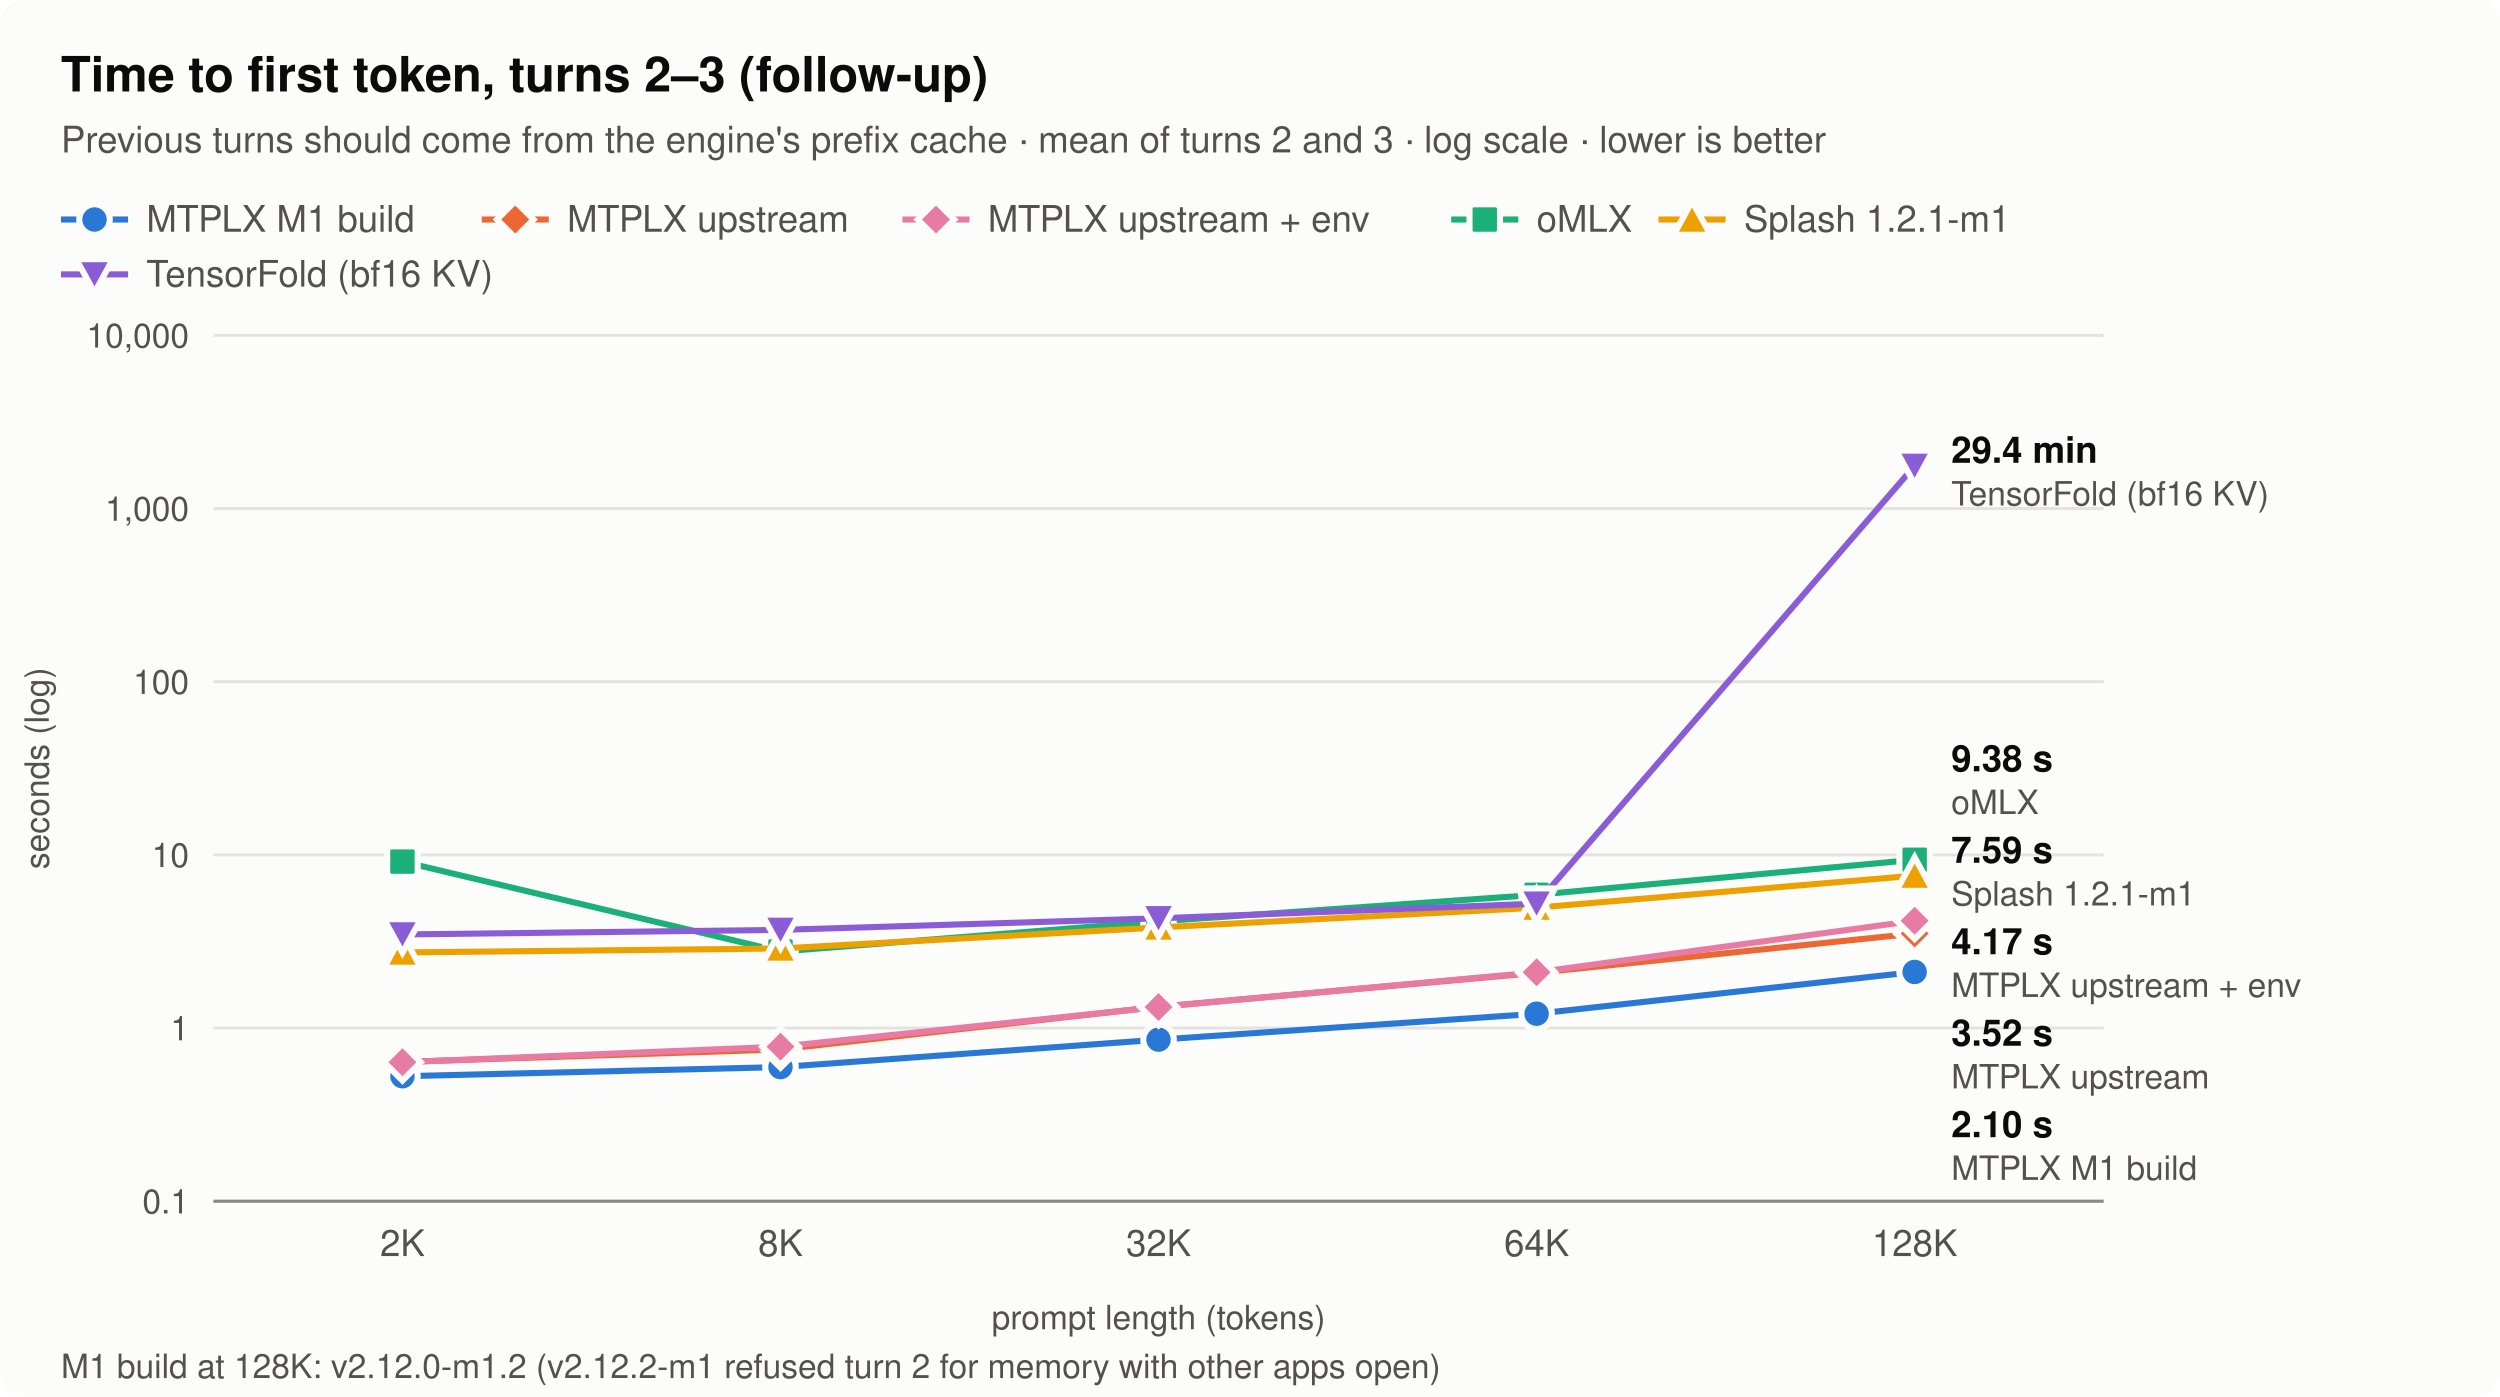
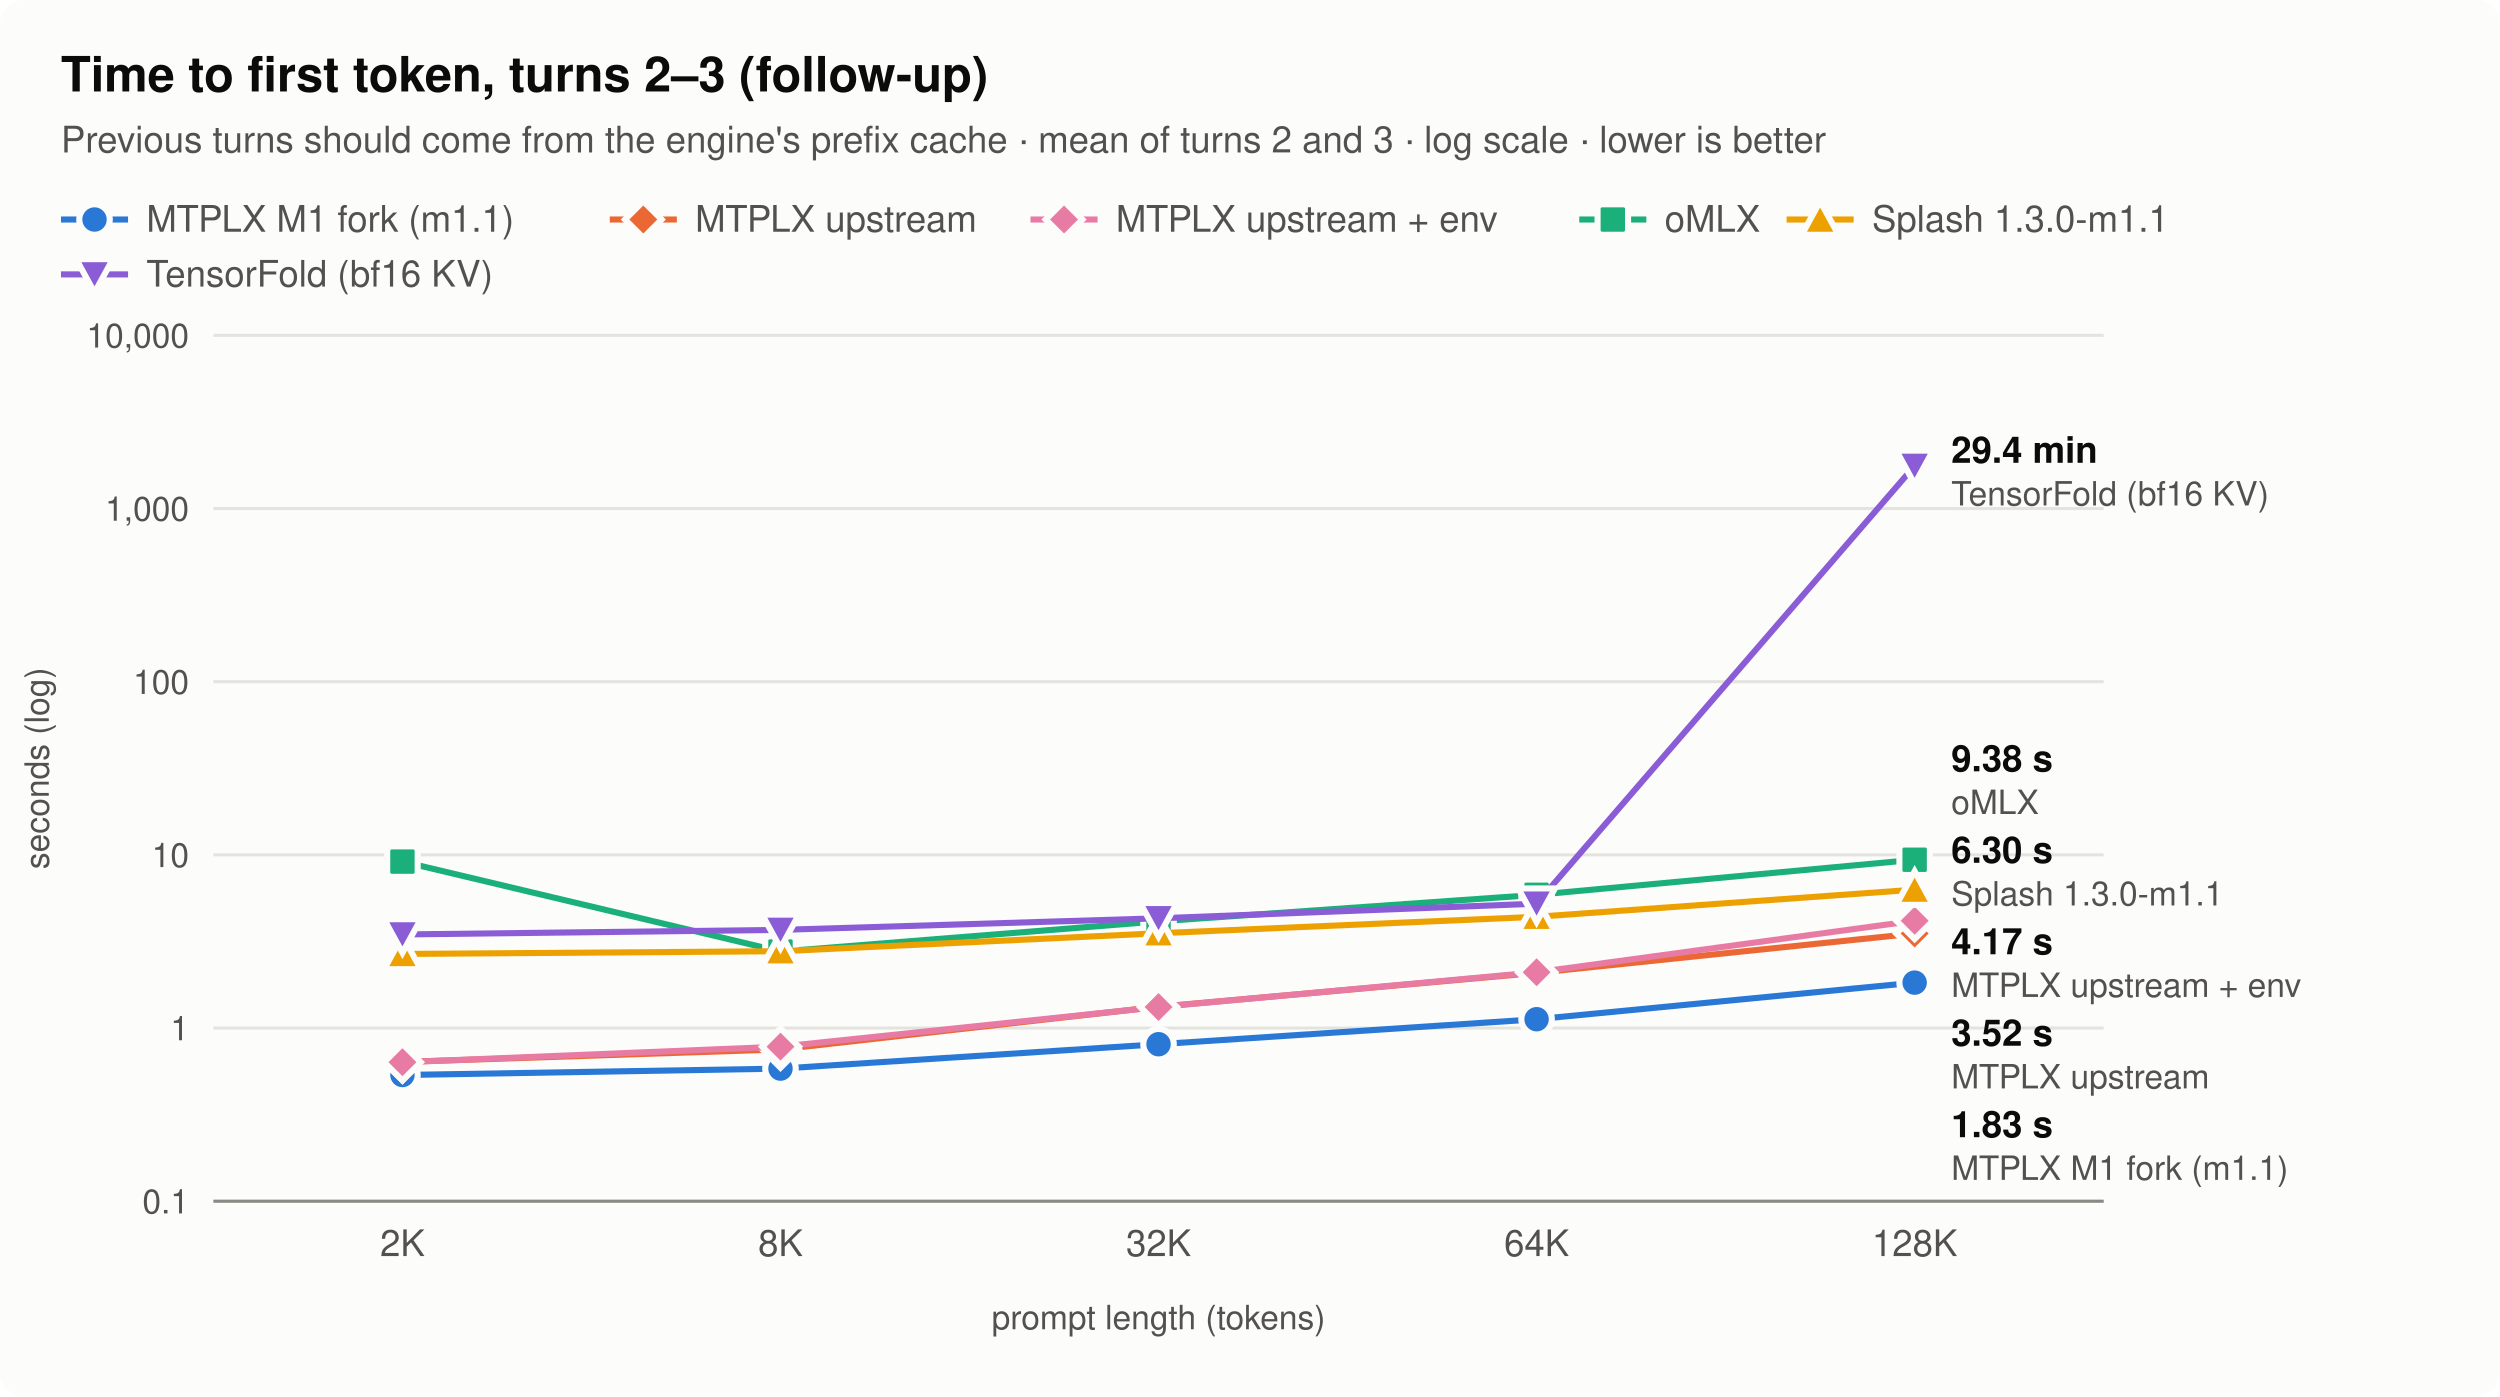
<svg xmlns="http://www.w3.org/2000/svg" viewBox="0 0 820 458" width="820" height="458" role="img" aria-label="Time to first token, turns 2–3 (follow-up)" font-family="-apple-system,BlinkMacSystemFont,Segoe UI,Helvetica,Arial,sans-serif">
  <rect width="820" height="458" rx="8" fill="#fcfcfb" />
  <text x="20" y="30" fill="#0b0b0b" font-size="16" font-weight="600">Time to first token, turns 2–3 (follow-up)</text>
  <text x="20" y="50" fill="#52514e" font-size="12">Previous turns should come from the engine's prefix cache · mean of turns 2 and 3 · log scale · lower is better</text>
  <line x1="20" x2="42" y1="72" y2="72" stroke="#2a78d6" stroke-width="2" />
  <circle cx="31" cy="72" r="5" fill="#2a78d6" stroke="#fcfcfb" stroke-width="2" />
-   <text x="48" y="76" fill="#52514e" font-size="12">MTPLX M1 build</text>
-   <line x1="158" x2="180" y1="72" y2="72" stroke="#eb6834" stroke-width="2" />
-   <path d="M169 66L175 72L169 78L163 72Z" fill="#eb6834" stroke="#fcfcfb" stroke-width="2" />
-   <text x="186" y="76" fill="#52514e" font-size="12">MTPLX upstream</text>
-   <line x1="296" x2="318" y1="72" y2="72" stroke="#e87ba4" stroke-width="2" />
-   <path d="M307 66L313 72L307 78L301 72Z" fill="#e87ba4" stroke="#fcfcfb" stroke-width="2" />
-   <text x="324" y="76" fill="#52514e" font-size="12">MTPLX upstream + env</text>
-   <line x1="476" x2="498" y1="72" y2="72" stroke="#1baf7a" stroke-width="2" />
-   <rect x="482" y="67" width="10" height="10" rx="1.5" fill="#1baf7a" stroke="#fcfcfb" stroke-width="2" />
-   <text x="504" y="76" fill="#52514e" font-size="12">oMLX</text>
-   <line x1="544" x2="566" y1="72" y2="72" stroke="#eda100" stroke-width="2" />
-   <path d="M555 66L561 77L549 77Z" fill="#eda100" stroke="#fcfcfb" stroke-width="2" />
-   <text x="572" y="76" fill="#52514e" font-size="12">Splash 1.2.1-m1</text>
+   <text x="48" y="76" fill="#52514e" font-size="12">MTPLX M1 fork (m1.1)</text>
+   <line x1="200" x2="222" y1="72" y2="72" stroke="#eb6834" stroke-width="2" />
+   <path d="M211 66L217 72L211 78L205 72Z" fill="#eb6834" stroke="#fcfcfb" stroke-width="2" />
+   <text x="228" y="76" fill="#52514e" font-size="12">MTPLX upstream</text>
+   <line x1="338" x2="360" y1="72" y2="72" stroke="#e87ba4" stroke-width="2" />
+   <path d="M349 66L355 72L349 78L343 72Z" fill="#e87ba4" stroke="#fcfcfb" stroke-width="2" />
+   <text x="366" y="76" fill="#52514e" font-size="12">MTPLX upstream + env</text>
+   <line x1="518" x2="540" y1="72" y2="72" stroke="#1baf7a" stroke-width="2" />
+   <rect x="524" y="67" width="10" height="10" rx="1.5" fill="#1baf7a" stroke="#fcfcfb" stroke-width="2" />
+   <text x="546" y="76" fill="#52514e" font-size="12">oMLX</text>
+   <line x1="586" x2="608" y1="72" y2="72" stroke="#eda100" stroke-width="2" />
+   <path d="M597 66L603 77L591 77Z" fill="#eda100" stroke="#fcfcfb" stroke-width="2" />
+   <text x="614" y="76" fill="#52514e" font-size="12">Splash 1.3.0-m1.1</text>
  <line x1="20" x2="42" y1="90" y2="90" stroke="#8a5cd6" stroke-width="2" />
  <path d="M31 96L37 85L25 85Z" fill="#8a5cd6" stroke="#fcfcfb" stroke-width="2" />
  <text x="48" y="94" fill="#52514e" font-size="12">TensorFold (bf16 KV)</text>
  <line x1="70" x2="690" y1="394.0" y2="394.0" stroke="#e4e3de" />
  <text x="62" y="398.0" fill="#52514e" font-size="11" text-anchor="end">0.1</text>
  <line x1="70" x2="690" y1="337.2" y2="337.2" stroke="#e4e3de" />
  <text x="62" y="341.2" fill="#52514e" font-size="11" text-anchor="end">1</text>
  <line x1="70" x2="690" y1="280.4" y2="280.4" stroke="#e4e3de" />
  <text x="62" y="284.4" fill="#52514e" font-size="11" text-anchor="end">10</text>
  <line x1="70" x2="690" y1="223.6" y2="223.6" stroke="#e4e3de" />
  <text x="62" y="227.6" fill="#52514e" font-size="11" text-anchor="end">100</text>
  <line x1="70" x2="690" y1="166.8" y2="166.8" stroke="#e4e3de" />
  <text x="62" y="170.8" fill="#52514e" font-size="11" text-anchor="end">1,000</text>
  <line x1="70" x2="690" y1="110.0" y2="110.0" stroke="#e4e3de" />
  <text x="62" y="114.0" fill="#52514e" font-size="11" text-anchor="end">10,000</text>
  <line x1="70" x2="690" y1="394" y2="394" stroke="#8a8983" />
  <text x="132.0" y="412" fill="#52514e" font-size="12" text-anchor="middle">2K</text>
  <text x="256.0" y="412" fill="#52514e" font-size="12" text-anchor="middle">8K</text>
  <text x="380.0" y="412" fill="#52514e" font-size="12" text-anchor="middle">32K</text>
  <text x="504.0" y="412" fill="#52514e" font-size="12" text-anchor="middle">64K</text>
  <text x="628.0" y="412" fill="#52514e" font-size="12" text-anchor="middle">128K</text>
  <text x="380.0" y="436" fill="#52514e" font-size="11" text-anchor="middle">prompt length (tokens)</text>
  <text x="16" y="252.0" fill="#52514e" font-size="11" text-anchor="middle" transform="rotate(-90 16 252.0)">seconds (log)</text>
-   <polyline points="132.0,353.0 256.0,350.0 380.0,341.0 504.0,332.5 628.0,318.8" fill="none" stroke="#2a78d6" stroke-width="2" stroke-linejoin="round" />
-   <circle cx="132.0" cy="353.0" r="5" fill="#2a78d6" stroke="#fcfcfb" stroke-width="2" />
-   <circle cx="256.0" cy="350.0" r="5" fill="#2a78d6" stroke="#fcfcfb" stroke-width="2" />
-   <circle cx="380.0" cy="341.0" r="5" fill="#2a78d6" stroke="#fcfcfb" stroke-width="2" />
-   <circle cx="504.0" cy="332.5" r="5" fill="#2a78d6" stroke="#fcfcfb" stroke-width="2" />
-   <circle cx="628.0" cy="318.8" r="5" fill="#2a78d6" stroke="#fcfcfb" stroke-width="2" />
+   <polyline points="132.0,352.6 256.0,350.5 380.0,342.5 504.0,334.3 628.0,322.3" fill="none" stroke="#2a78d6" stroke-width="2" stroke-linejoin="round" />
+   <circle cx="132.0" cy="352.6" r="5" fill="#2a78d6" stroke="#fcfcfb" stroke-width="2" />
+   <circle cx="256.0" cy="350.5" r="5" fill="#2a78d6" stroke="#fcfcfb" stroke-width="2" />
+   <circle cx="380.0" cy="342.5" r="5" fill="#2a78d6" stroke="#fcfcfb" stroke-width="2" />
+   <circle cx="504.0" cy="334.3" r="5" fill="#2a78d6" stroke="#fcfcfb" stroke-width="2" />
+   <circle cx="628.0" cy="322.3" r="5" fill="#2a78d6" stroke="#fcfcfb" stroke-width="2" />
  <polyline points="132.0,348.3 256.0,344.2 380.0,330.2 504.0,319.1 628.0,306.2" fill="none" stroke="#eb6834" stroke-width="2" stroke-linejoin="round" />
  <path d="M132.0 342.3L138.0 348.3L132.0 354.3L126.0 348.3Z" fill="#eb6834" stroke="#fcfcfb" stroke-width="2" />
  <path d="M256.0 338.2L262.0 344.2L256.0 350.2L250.0 344.2Z" fill="#eb6834" stroke="#fcfcfb" stroke-width="2" />
  <path d="M380.0 324.2L386.0 330.2L380.0 336.2L374.0 330.2Z" fill="#eb6834" stroke="#fcfcfb" stroke-width="2" />
  <path d="M504.0 313.1L510.0 319.1L504.0 325.1L498.0 319.1Z" fill="#eb6834" stroke="#fcfcfb" stroke-width="2" />
  <path d="M628.0 300.2L634.0 306.2L628.0 312.2L622.0 306.2Z" fill="#eb6834" stroke="#fcfcfb" stroke-width="2" />
  <polyline points="132.0,348.4 256.0,343.3 380.0,330.3 504.0,318.9 628.0,302.0" fill="none" stroke="#e87ba4" stroke-width="2" stroke-linejoin="round" />
  <path d="M132.0 342.4L138.0 348.4L132.0 354.4L126.0 348.4Z" fill="#e87ba4" stroke="#fcfcfb" stroke-width="2" />
  <path d="M256.0 337.3L262.0 343.3L256.0 349.3L250.0 343.3Z" fill="#e87ba4" stroke="#fcfcfb" stroke-width="2" />
  <path d="M380.0 324.3L386.0 330.3L380.0 336.3L374.0 330.3Z" fill="#e87ba4" stroke="#fcfcfb" stroke-width="2" />
  <path d="M504.0 312.9L510.0 318.9L504.0 324.9L498.0 318.9Z" fill="#e87ba4" stroke="#fcfcfb" stroke-width="2" />
  <path d="M628.0 296.0L634.0 302.0L628.0 308.0L622.0 302.0Z" fill="#e87ba4" stroke="#fcfcfb" stroke-width="2" />
  <polyline points="132.0,282.6 256.0,312.1 380.0,302.2 504.0,293.5 628.0,282.0" fill="none" stroke="#1baf7a" stroke-width="2" stroke-linejoin="round" />
  <rect x="127.0" y="277.6" width="10" height="10" rx="1.5" fill="#1baf7a" stroke="#fcfcfb" stroke-width="2" />
  <rect x="251.0" y="307.1" width="10" height="10" rx="1.5" fill="#1baf7a" stroke="#fcfcfb" stroke-width="2" />
  <rect x="375.0" y="297.2" width="10" height="10" rx="1.5" fill="#1baf7a" stroke="#fcfcfb" stroke-width="2" />
  <rect x="499.0" y="288.5" width="10" height="10" rx="1.5" fill="#1baf7a" stroke="#fcfcfb" stroke-width="2" />
  <rect x="623.0" y="277.0" width="10" height="10" rx="1.5" fill="#1baf7a" stroke="#fcfcfb" stroke-width="2" />
-   <polyline points="132.0,312.4 256.0,311.1 380.0,304.2 504.0,297.7 628.0,287.2" fill="none" stroke="#eda100" stroke-width="2" stroke-linejoin="round" />
-   <path d="M132.0 306.4L138.0 317.4L126.0 317.4Z" fill="#eda100" stroke="#fcfcfb" stroke-width="2" />
-   <path d="M256.0 305.1L262.0 316.1L250.0 316.1Z" fill="#eda100" stroke="#fcfcfb" stroke-width="2" />
-   <path d="M380.0 298.2L386.0 309.2L374.0 309.2Z" fill="#eda100" stroke="#fcfcfb" stroke-width="2" />
-   <path d="M504.0 291.7L510.0 302.7L498.0 302.7Z" fill="#eda100" stroke="#fcfcfb" stroke-width="2" />
-   <path d="M628.0 281.2L634.0 292.2L622.0 292.2Z" fill="#eda100" stroke="#fcfcfb" stroke-width="2" />
+   <polyline points="132.0,312.9 256.0,312.0 380.0,306.1 504.0,300.7 628.0,291.8" fill="none" stroke="#eda100" stroke-width="2" stroke-linejoin="round" />
+   <path d="M132.0 306.9L138.0 317.9L126.0 317.9Z" fill="#eda100" stroke="#fcfcfb" stroke-width="2" />
+   <path d="M256.0 306.0L262.0 317.0L250.0 317.0Z" fill="#eda100" stroke="#fcfcfb" stroke-width="2" />
+   <path d="M380.0 300.1L386.0 311.1L374.0 311.1Z" fill="#eda100" stroke="#fcfcfb" stroke-width="2" />
+   <path d="M504.0 294.7L510.0 305.7L498.0 305.7Z" fill="#eda100" stroke="#fcfcfb" stroke-width="2" />
+   <path d="M628.0 285.8L634.0 296.8L622.0 296.8Z" fill="#eda100" stroke="#fcfcfb" stroke-width="2" />
  <polyline points="132.0,306.5 256.0,305.0 380.0,301.2 504.0,296.4 628.0,152.8" fill="none" stroke="#8a5cd6" stroke-width="2" stroke-linejoin="round" />
  <path d="M132.0 312.5L138.0 301.5L126.0 301.5Z" fill="#8a5cd6" stroke="#fcfcfb" stroke-width="2" />
  <path d="M256.0 311.0L262.0 300.0L250.0 300.0Z" fill="#8a5cd6" stroke="#fcfcfb" stroke-width="2" />
  <path d="M380.0 307.2L386.0 296.2L374.0 296.2Z" fill="#8a5cd6" stroke="#fcfcfb" stroke-width="2" />
  <path d="M504.0 302.4L510.0 291.4L498.0 291.4Z" fill="#8a5cd6" stroke="#fcfcfb" stroke-width="2" />
  <path d="M628.0 158.8L634.0 147.8L622.0 147.8Z" fill="#8a5cd6" stroke="#fcfcfb" stroke-width="2" />
  <text x="640.0" y="151.8" fill="#0b0b0b" font-size="12" font-weight="600">29.4 min</text>
  <text x="640.0" y="165.8" fill="#52514e" font-size="11">TensorFold (bf16 KV)</text>
  <text x="640.0" y="253.0" fill="#0b0b0b" font-size="12" font-weight="600">9.38 s</text>
  <text x="640.0" y="267.0" fill="#52514e" font-size="11">oMLX</text>
-   <text x="640.0" y="283.0" fill="#0b0b0b" font-size="12" font-weight="600">7.59 s</text>
-   <text x="640.0" y="297.0" fill="#52514e" font-size="11">Splash 1.2.1-m1</text>
+   <text x="640.0" y="283.0" fill="#0b0b0b" font-size="12" font-weight="600">6.30 s</text>
+   <text x="640.0" y="297.0" fill="#52514e" font-size="11">Splash 1.3.0-m1.1</text>
  <text x="640.0" y="313.0" fill="#0b0b0b" font-size="12" font-weight="600">4.17 s</text>
  <text x="640.0" y="327.0" fill="#52514e" font-size="11">MTPLX upstream + env</text>
  <text x="640.0" y="343.0" fill="#0b0b0b" font-size="12" font-weight="600">3.52 s</text>
  <text x="640.0" y="357.0" fill="#52514e" font-size="11">MTPLX upstream</text>
-   <text x="640.0" y="373.0" fill="#0b0b0b" font-size="12" font-weight="600">2.10 s</text>
-   <text x="640.0" y="387.0" fill="#52514e" font-size="11">MTPLX M1 build</text>
-   <text x="20" y="452" fill="#52514e" font-size="11">M1 build at 128K: v2.12.0-m1.2 (v2.12.2-m1 refused turn 2 for memory with other apps open)</text>
+   <text x="640.0" y="373.0" fill="#0b0b0b" font-size="12" font-weight="600">1.83 s</text>
+   <text x="640.0" y="387.0" fill="#52514e" font-size="11">MTPLX M1 fork (m1.1)</text>
</svg>
